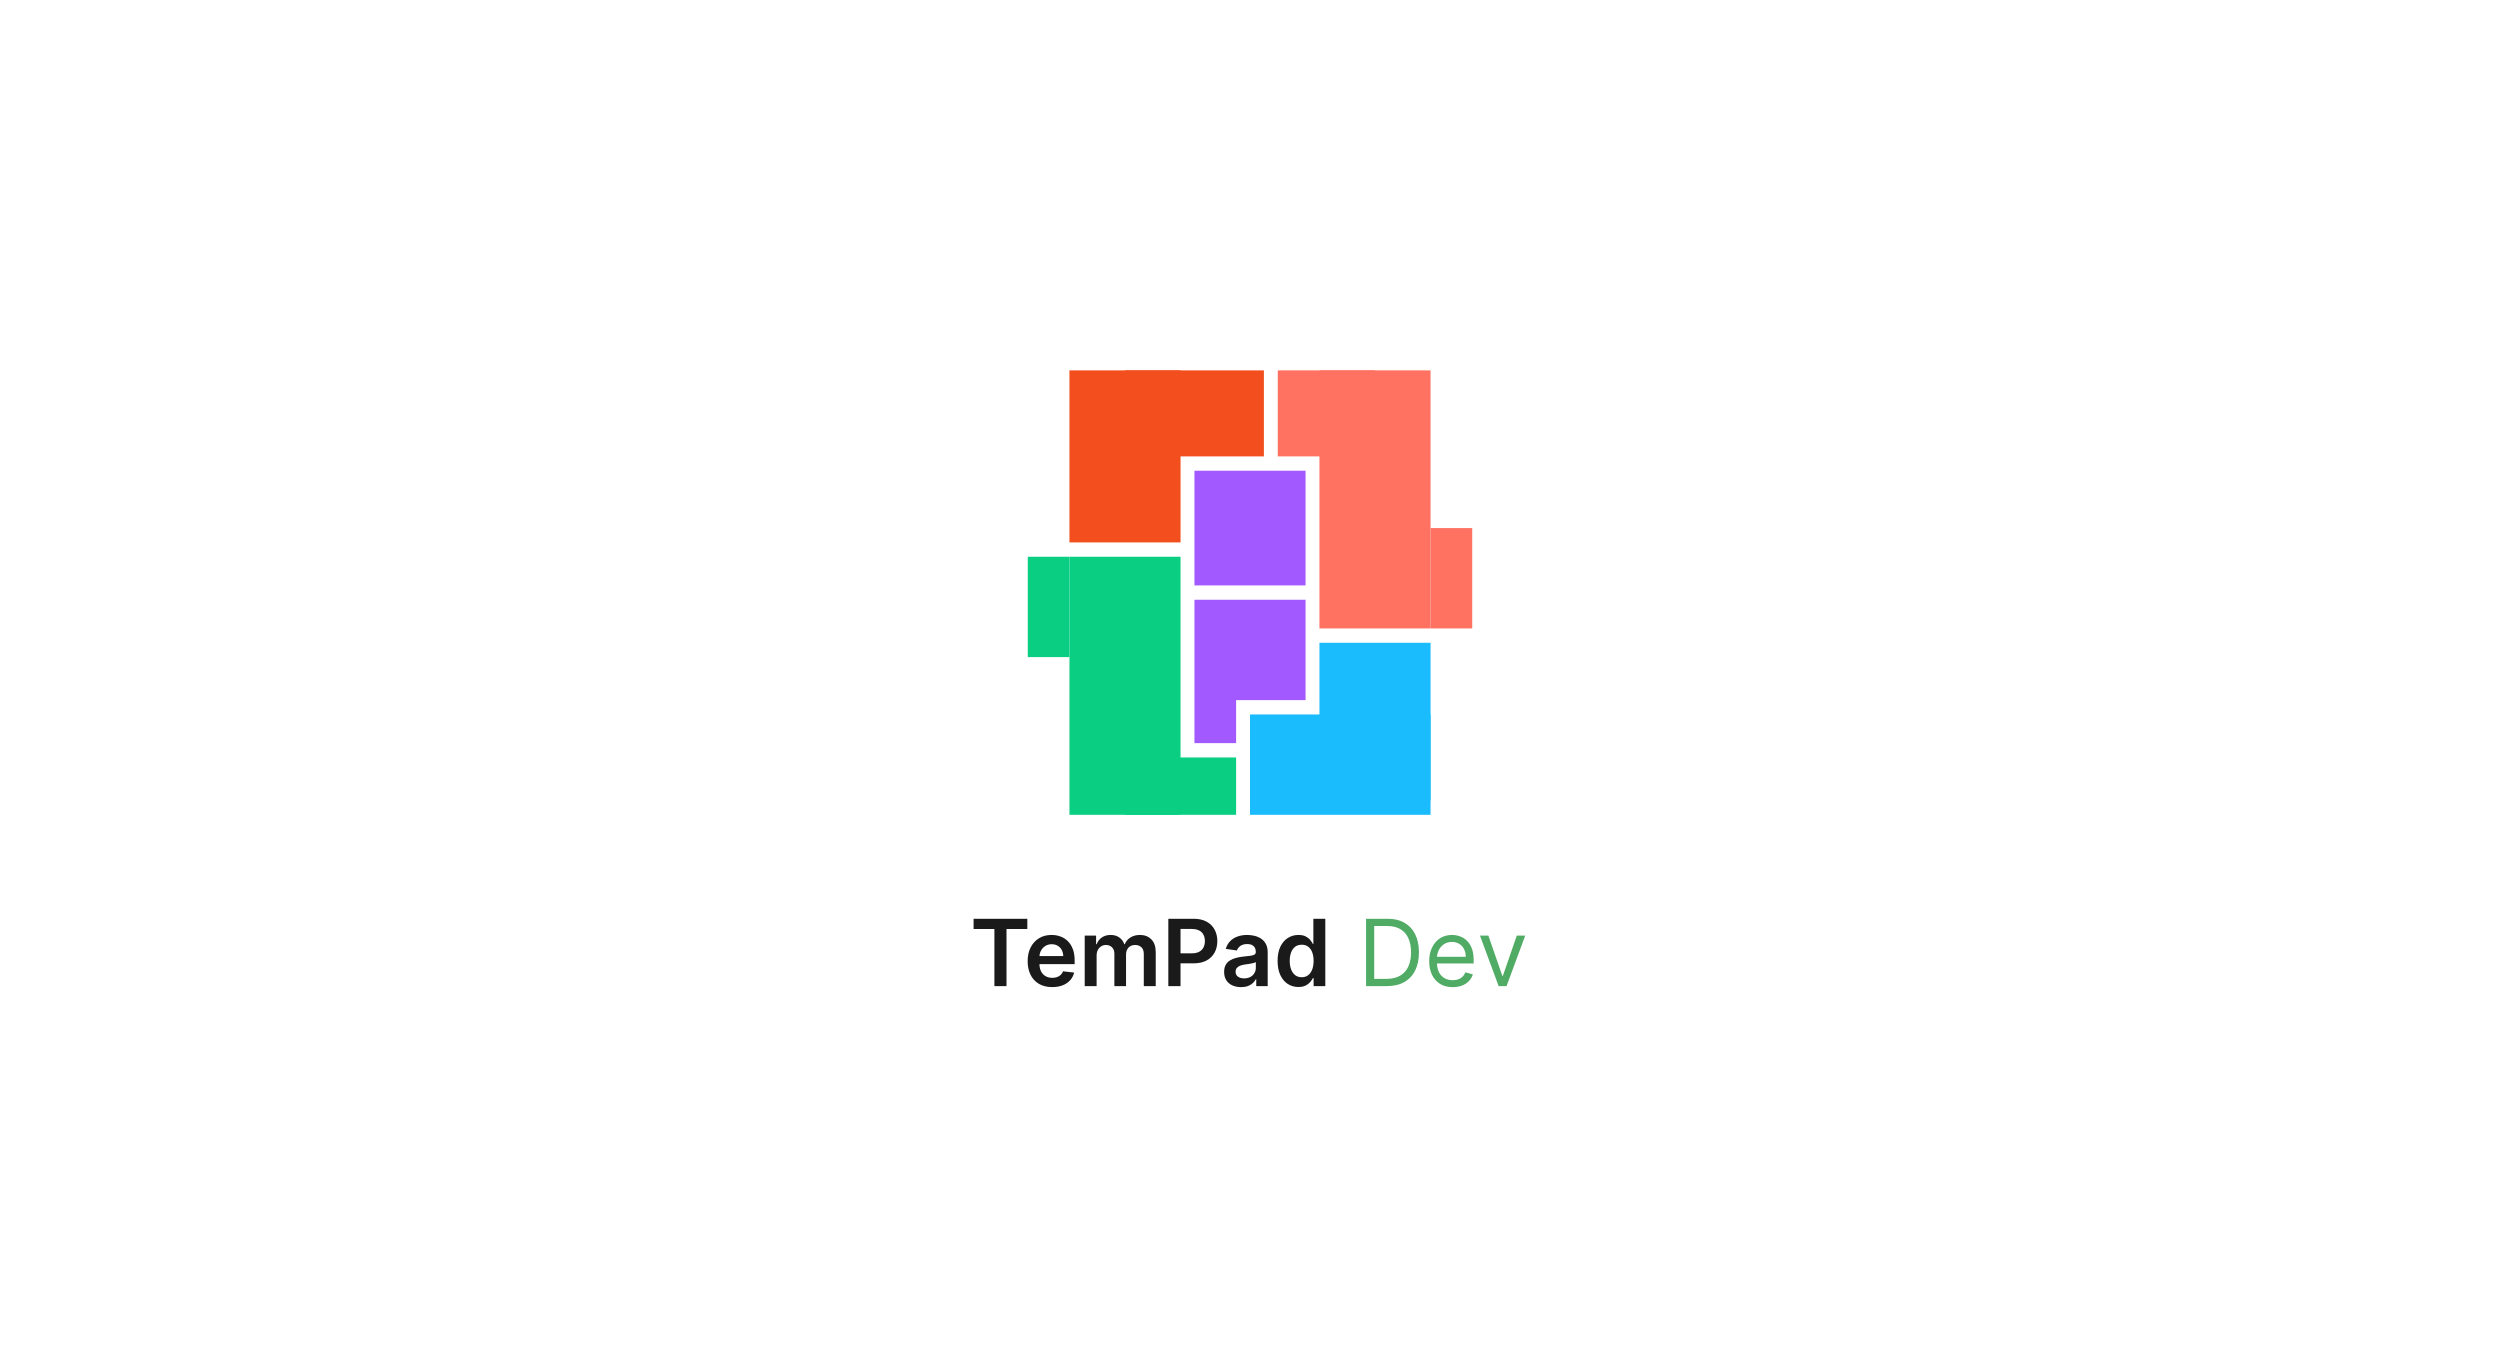
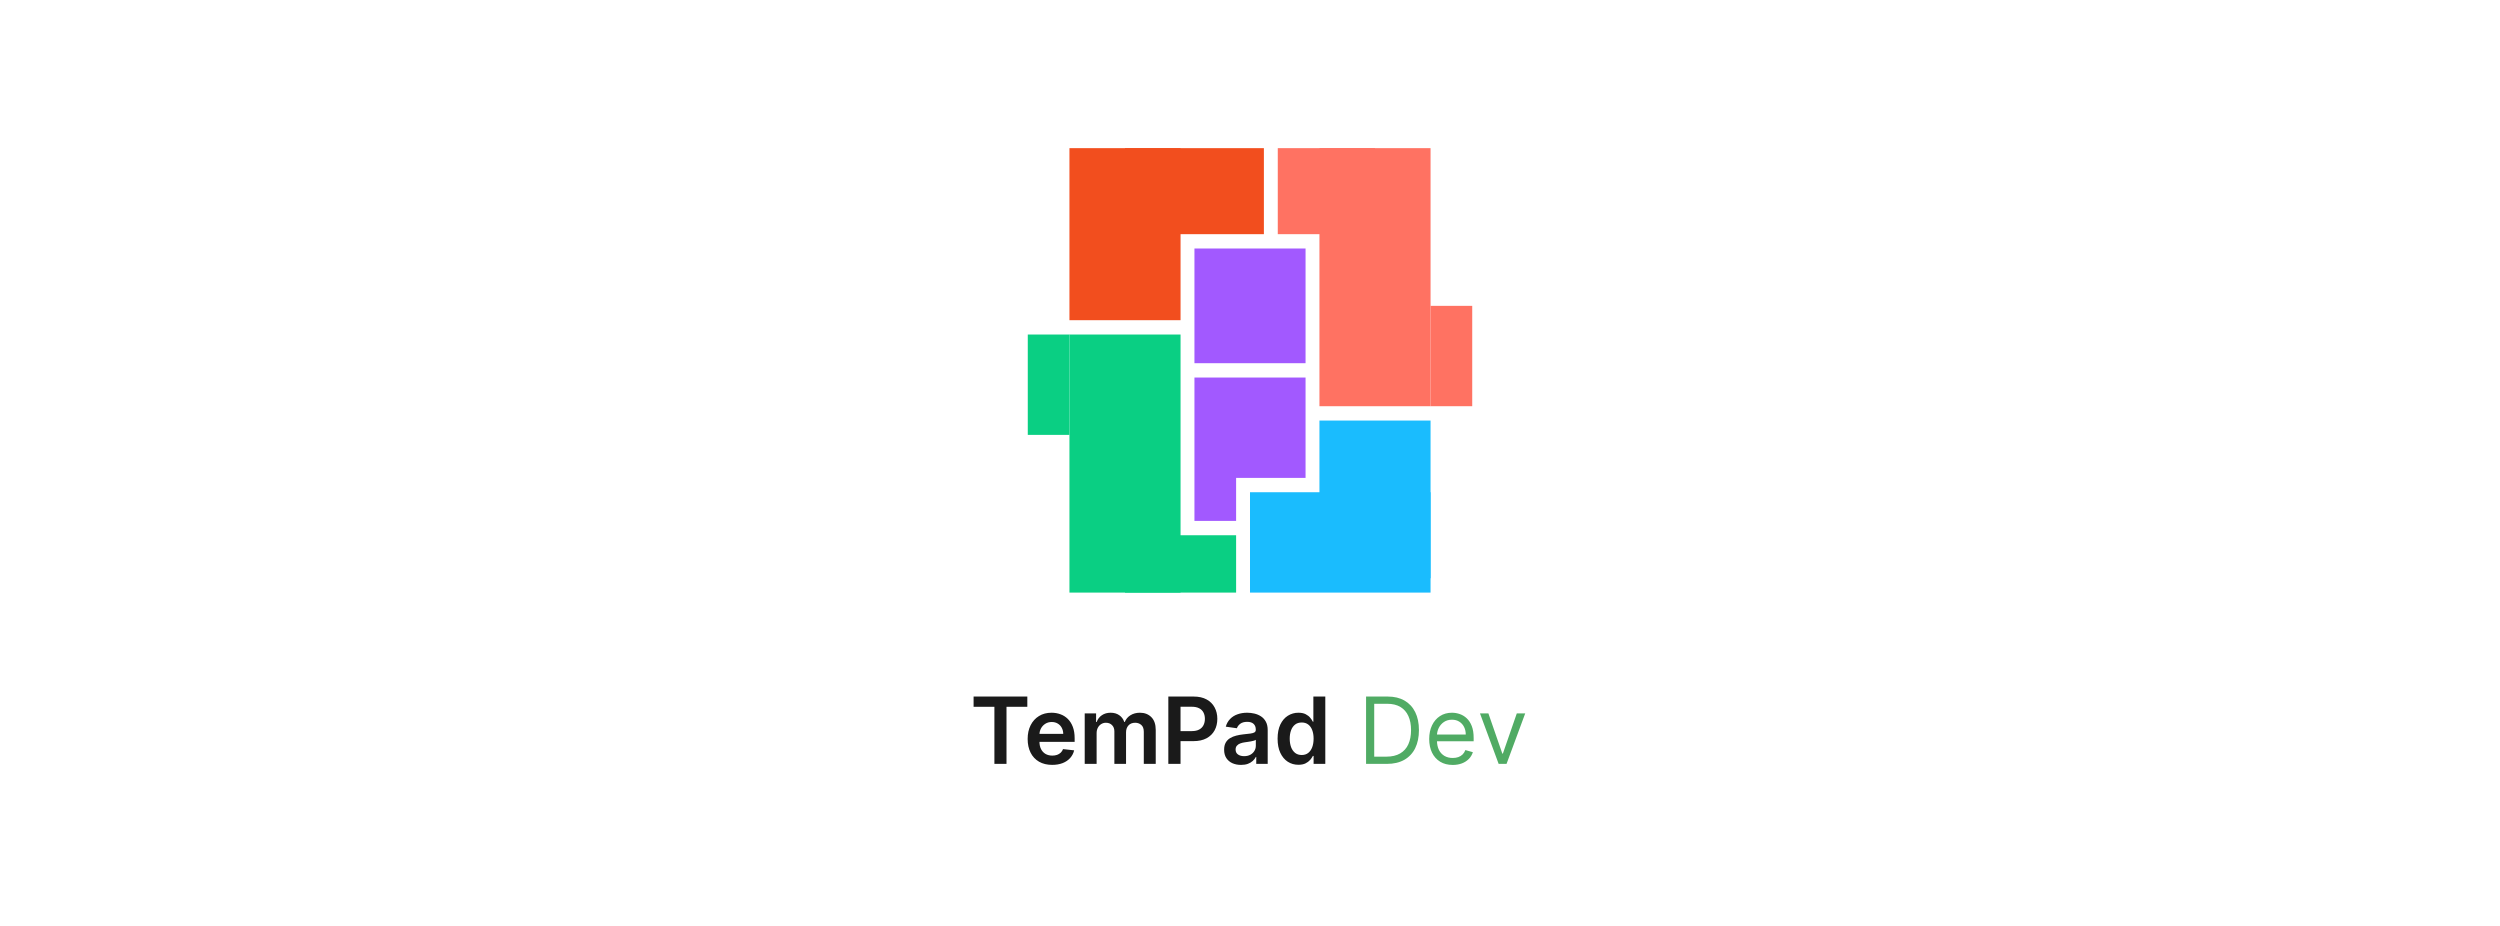
- <svg xmlns="http://www.w3.org/2000/svg" width="540" height="296" fill="none">
-   <path fill="#F24E1E" d="M243 80h30v18.581h-30z" />
-   <path fill="#FF7262" d="M297 80h-21v18.581h21z" />
-   <path fill="#F24E1E" d="M231 80h24v37.161h-24z" />
-   <path fill="#FF7262" d="M309 80h-24v55.742h24z" />
-   <path fill="#0ACF83" d="M243 163.613h24V176h-24z" />
-   <path fill="#1ABCFE" d="M309 154.323h-39V176h39z" />
-   <path fill="#0ACF83" d="M231 120.258h24V176h-24z" />
-   <path fill="#1ABCFE" d="M309 138.839h-24v34.065h24z" />
-   <path fill="#A259FF" d="M258 101.677h24v24.774h-24zM258 129.548h24v21.677h-24zM258 151.226h9v9.29h-9z" />
-   <path fill="#0ACF83" d="M222 120.258h9v21.677h-9z" />
-   <path fill="#FF7262" d="M309 114.065h9v21.677h-9z" />
-   <path fill="#000" fill-opacity=".898" d="M210.295 200.663v-2.208h11.606v2.208h-4.496V213h-2.614v-12.337h-4.496Zm16.977 12.55c-1.094 0-2.039-.227-2.834-.682a4.613 4.613 0 0 1-1.825-1.946c-.427-.843-.64-1.835-.64-2.976 0-1.122.213-2.107.64-2.954.43-.852 1.032-1.515 1.804-1.989.771-.478 1.678-.717 2.72-.717.672 0 1.307.109 1.903.327a4.299 4.299 0 0 1 1.591.994c.464.45.829 1.023 1.094 1.719.265.691.398 1.515.398 2.471v.789h-8.942v-1.733h6.477a2.758 2.758 0 0 0-.32-1.314 2.312 2.312 0 0 0-.873-.916c-.369-.223-.8-.334-1.293-.334-.525 0-.987.128-1.385.383a2.645 2.645 0 0 0-.93.995 2.86 2.86 0 0 0-.334 1.342v1.513c0 .634.116 1.179.348 1.633.232.45.556.796.973 1.037.417.237.904.355 1.463.355.374 0 .713-.052 1.016-.156.303-.109.566-.268.788-.476.223-.208.391-.466.504-.774l2.401.27a3.753 3.753 0 0 1-.866 1.662c-.422.469-.962.833-1.62 1.094-.658.255-1.411.383-2.258.383Zm7.026-.213v-10.909h2.457v1.854h.128a2.893 2.893 0 0 1 1.129-1.463c.526-.356 1.153-.533 1.882-.533.739 0 1.361.18 1.868.54.511.355.871.84 1.08 1.456h.113a2.986 2.986 0 0 1 1.222-1.449c.577-.365 1.262-.547 2.052-.547 1.004 0 1.823.317 2.458.952.634.634.951 1.56.951 2.777V213h-2.578v-6.925c0-.677-.18-1.172-.539-1.484-.36-.317-.801-.476-1.321-.476-.621 0-1.106.194-1.456.582-.346.384-.519.883-.519 1.499V213h-2.521v-7.031c0-.564-.171-1.014-.512-1.35-.336-.336-.776-.504-1.321-.504-.369 0-.705.095-1.008.284a1.987 1.987 0 0 0-.725.789c-.179.336-.269.729-.269 1.178V213h-2.571Zm18.062 0v-14.545h5.455c1.117 0 2.055.208 2.812.625.763.416 1.338.989 1.726 1.718.393.725.59 1.549.59 2.472 0 .933-.197 1.761-.59 2.486-.393.724-.973 1.295-1.74 1.711-.767.412-1.711.618-2.834.618h-3.615v-2.166h3.26c.654 0 1.189-.114 1.605-.341.417-.227.725-.54.924-.937.203-.398.305-.855.305-1.371s-.102-.971-.305-1.364a2.074 2.074 0 0 0-.931-.916c-.416-.222-.954-.334-1.612-.334h-2.415V213h-2.635Zm15.702.22c-.691 0-1.314-.123-1.868-.369a3.049 3.049 0 0 1-1.307-1.108c-.317-.488-.476-1.089-.476-1.804 0-.616.114-1.125.341-1.527.227-.403.538-.724.931-.966a4.696 4.696 0 0 1 1.328-.547c.497-.128 1.011-.22 1.541-.277a59.848 59.848 0 0 0 1.555-.177c.398-.057.687-.142.867-.256.184-.118.277-.301.277-.547v-.043c0-.535-.159-.949-.476-1.242-.317-.294-.774-.441-1.371-.441-.63 0-1.129.138-1.498.412-.365.275-.611.599-.739.973l-2.401-.341c.19-.663.502-1.217.938-1.662.435-.45.968-.786 1.598-1.008.63-.228 1.326-.341 2.088-.341.525 0 1.049.061 1.57.185.52.123.996.326 1.427.61.431.28.777.661 1.037 1.144.265.483.398 1.086.398 1.811V213h-2.472v-1.499h-.085a3.139 3.139 0 0 1-.661.853 3.18 3.18 0 0 1-1.058.632c-.421.156-.916.234-1.484.234Zm.667-1.889c.517 0 .964-.102 1.343-.305.379-.209.67-.483.873-.824.209-.341.313-.713.313-1.115v-1.286c-.081.066-.218.128-.412.185a5.95 5.95 0 0 1-.639.149c-.237.043-.471.08-.703.114l-.604.085a4.5 4.5 0 0 0-1.03.255 1.716 1.716 0 0 0-.717.498c-.175.208-.263.478-.263.809 0 .474.173.831.518 1.073.346.241.786.362 1.321.362Zm11.726 1.861c-.857 0-1.624-.22-2.301-.661-.677-.44-1.212-1.079-1.605-1.917-.393-.838-.589-1.856-.589-3.054 0-1.212.198-2.235.596-3.069.403-.838.945-1.47 1.627-1.896a4.174 4.174 0 0 1 2.279-.646c.64 0 1.165.109 1.577.327.412.213.739.471.98.774.242.298.429.58.561.845h.107v-5.44h2.578V213h-2.528v-1.719h-.157a4.357 4.357 0 0 1-.575.845 3.152 3.152 0 0 1-.994.753c-.412.209-.931.313-1.556.313Zm.718-2.11c.544 0 1.008-.146 1.392-.44.383-.298.674-.713.873-1.243.199-.53.299-1.148.299-1.854 0-.705-.1-1.318-.299-1.839-.194-.521-.483-.926-.866-1.215-.379-.288-.845-.433-1.399-.433-.573 0-1.052.149-1.435.448-.384.298-.672.71-.867 1.235-.194.526-.291 1.127-.291 1.804 0 .682.097 1.291.291 1.826.199.53.491.949.874 1.257.388.303.864.454 1.428.454Z" />
-   <path fill="#50AB64" d="M299.559 213h-4.489v-14.545h4.687c1.411 0 2.619.291 3.623.873 1.003.578 1.773 1.409 2.308 2.493.535 1.08.802 2.372.802 3.878 0 1.515-.269 2.819-.809 3.913a5.77 5.77 0 0 1-2.358 2.514c-1.032.583-2.287.874-3.764.874Zm-2.728-1.562h2.614c1.203 0 2.199-.233 2.99-.697a4.284 4.284 0 0 0 1.768-1.981c.389-.857.583-1.877.583-3.061 0-1.174-.192-2.185-.575-3.033-.384-.852-.957-1.505-1.719-1.96-.762-.459-1.712-.689-2.848-.689h-2.813v11.421Zm16.961 1.789c-1.052 0-1.958-.232-2.721-.696a4.677 4.677 0 0 1-1.754-1.96c-.407-.843-.611-1.823-.611-2.94 0-1.118.204-2.103.611-2.955.412-.857.985-1.524 1.719-2.003.739-.483 1.6-.724 2.585-.724.568 0 1.129.095 1.683.284a4.162 4.162 0 0 1 1.513.923c.455.422.817.98 1.087 1.676s.405 1.553.405 2.571v.711H309.9v-1.449h6.704c0-.616-.123-1.165-.369-1.648a2.782 2.782 0 0 0-1.037-1.143c-.445-.28-.971-.419-1.577-.419-.668 0-1.245.165-1.733.497a3.264 3.264 0 0 0-1.115 1.278 3.762 3.762 0 0 0-.391 1.69v.966c0 .824.143 1.523.427 2.096a3.068 3.068 0 0 0 1.2 1.299c.511.294 1.105.441 1.783.441.44 0 .838-.062 1.193-.185.36-.128.67-.317.93-.568.261-.256.462-.573.604-.952l1.619.455a3.584 3.584 0 0 1-.859 1.448c-.403.412-.9.734-1.492.966-.592.228-1.257.341-1.995.341Zm15.655-11.136L325.413 213h-1.705l-4.034-10.909h1.818l3.012 8.693h.113l3.012-8.693h1.818Z" />
+ <svg xmlns="http://www.w3.org/2000/svg" width="540" height="200" fill="none">
+   <path fill="#F24E1E" d="M243 32h30v18.581h-30z" />
+   <path fill="#FF7262" d="M297 32h-21v18.581h21z" />
+   <path fill="#F24E1E" d="M231 32h24v37.161h-24z" />
+   <path fill="#FF7262" d="M309 32h-24v55.742h24z" />
+   <path fill="#0ACF83" d="M243 115.613h24V128h-24z" />
+   <path fill="#1ABCFE" d="M309 106.323h-39V128h39z" />
+   <path fill="#0ACF83" d="M231 72.258h24V128h-24z" />
+   <path fill="#1ABCFE" d="M309 90.839h-24v34.065h24z" />
+   <path fill="#A259FF" d="M258 53.677h24v24.774h-24zM258 81.548h24v21.677h-24zM258 103.226h9v9.29h-9z" />
+   <path fill="#0ACF83" d="M222 72.258h9v21.677h-9z" />
+   <path fill="#FF7262" d="M309 66.064h9v21.677h-9z" />
+   <path fill="#000" fill-opacity=".898" d="M210.295 152.663v-2.208h11.606v2.208h-4.496V165h-2.614v-12.337h-4.496Zm16.977 12.55c-1.094 0-2.039-.227-2.834-.682a4.613 4.613 0 0 1-1.825-1.946c-.427-.843-.64-1.835-.64-2.976 0-1.122.213-2.107.64-2.954.43-.852 1.032-1.515 1.804-1.989.771-.478 1.678-.717 2.72-.717.672 0 1.307.109 1.903.327a4.299 4.299 0 0 1 1.591.994c.464.45.829 1.023 1.094 1.719.265.691.398 1.515.398 2.471v.789h-8.942v-1.733h6.477a2.758 2.758 0 0 0-.32-1.314 2.312 2.312 0 0 0-.873-.916c-.369-.223-.8-.334-1.293-.334-.525 0-.987.128-1.385.383a2.645 2.645 0 0 0-.93.995 2.86 2.86 0 0 0-.334 1.342v1.513c0 .634.116 1.179.348 1.633.232.45.556.796.973 1.037.417.237.904.355 1.463.355.374 0 .713-.052 1.016-.156.303-.109.566-.268.788-.476.223-.208.391-.466.504-.774l2.401.27a3.753 3.753 0 0 1-.866 1.662c-.422.469-.962.833-1.62 1.094-.658.255-1.411.383-2.258.383Zm7.026-.213v-10.909h2.457v1.854h.128a2.893 2.893 0 0 1 1.129-1.463c.526-.356 1.153-.533 1.882-.533.739 0 1.361.18 1.868.54.511.355.871.84 1.08 1.456h.113a2.986 2.986 0 0 1 1.222-1.449c.577-.365 1.262-.547 2.052-.547 1.004 0 1.823.317 2.458.952.634.634.951 1.56.951 2.777V165h-2.578v-6.925c0-.677-.18-1.172-.539-1.484-.36-.317-.801-.476-1.321-.476-.621 0-1.106.194-1.456.582-.346.384-.519.883-.519 1.499V165h-2.521v-7.031c0-.564-.171-1.014-.512-1.35-.336-.336-.776-.504-1.321-.504-.369 0-.705.095-1.008.284a1.987 1.987 0 0 0-.725.789c-.179.336-.269.729-.269 1.178V165h-2.571Zm18.062 0v-14.545h5.455c1.117 0 2.055.208 2.812.625.763.416 1.338.989 1.726 1.718.393.725.59 1.549.59 2.472 0 .933-.197 1.761-.59 2.486-.393.724-.973 1.295-1.74 1.711-.767.412-1.711.618-2.834.618h-3.615v-2.166h3.26c.654 0 1.189-.114 1.605-.341.417-.227.725-.54.924-.937.203-.398.305-.855.305-1.371s-.102-.971-.305-1.364a2.074 2.074 0 0 0-.931-.916c-.416-.222-.954-.334-1.612-.334h-2.415V165h-2.635Zm15.702.22c-.691 0-1.314-.123-1.868-.369a3.049 3.049 0 0 1-1.307-1.108c-.317-.488-.476-1.089-.476-1.804 0-.616.114-1.125.341-1.527.227-.403.538-.724.931-.966a4.696 4.696 0 0 1 1.328-.547c.497-.128 1.011-.22 1.541-.277a59.848 59.848 0 0 0 1.555-.177c.398-.057.687-.142.867-.256.184-.118.277-.301.277-.547v-.043c0-.535-.159-.949-.476-1.242-.317-.294-.774-.441-1.371-.441-.63 0-1.129.138-1.498.412-.365.275-.611.599-.739.973l-2.401-.341c.19-.663.502-1.217.938-1.662.435-.45.968-.786 1.598-1.008.63-.228 1.326-.341 2.088-.341.525 0 1.049.061 1.57.185.52.123.996.326 1.427.61.431.28.777.661 1.037 1.144.265.483.398 1.086.398 1.811V165h-2.472v-1.499h-.085a3.139 3.139 0 0 1-.661.853 3.18 3.18 0 0 1-1.058.632c-.421.156-.916.234-1.484.234Zm.667-1.889c.517 0 .964-.102 1.343-.305.379-.209.67-.483.873-.824.209-.341.313-.713.313-1.115v-1.286c-.081.066-.218.128-.412.185a5.95 5.95 0 0 1-.639.149c-.237.043-.471.08-.703.114l-.604.085a4.5 4.5 0 0 0-1.03.255 1.716 1.716 0 0 0-.717.498c-.175.208-.263.478-.263.809 0 .474.173.831.518 1.073.346.241.786.362 1.321.362Zm11.726 1.861c-.857 0-1.624-.22-2.301-.661-.677-.44-1.212-1.079-1.605-1.917-.393-.838-.589-1.856-.589-3.054 0-1.212.198-2.235.596-3.069.403-.838.945-1.47 1.627-1.896a4.174 4.174 0 0 1 2.279-.646c.64 0 1.165.109 1.577.327.412.213.739.471.98.774.242.298.429.58.561.845h.107v-5.44h2.578V165h-2.528v-1.719h-.157a4.357 4.357 0 0 1-.575.845 3.152 3.152 0 0 1-.994.753c-.412.209-.931.313-1.556.313Zm.718-2.11c.544 0 1.008-.146 1.392-.44.383-.298.674-.713.873-1.243.199-.53.299-1.148.299-1.854 0-.705-.1-1.318-.299-1.839-.194-.521-.483-.926-.866-1.215-.379-.288-.845-.433-1.399-.433-.573 0-1.052.149-1.435.448-.384.298-.672.71-.867 1.235-.194.526-.291 1.127-.291 1.804 0 .682.097 1.291.291 1.826.199.53.491.949.874 1.257.388.303.864.454 1.428.454Z" />
+   <path fill="#50AB64" d="M299.559 165h-4.489v-14.545h4.687c1.411 0 2.619.291 3.623.873 1.003.578 1.773 1.409 2.308 2.493.535 1.08.802 2.372.802 3.878 0 1.515-.269 2.819-.809 3.913a5.77 5.77 0 0 1-2.358 2.514c-1.032.583-2.287.874-3.764.874Zm-2.728-1.562h2.614c1.203 0 2.199-.233 2.99-.697a4.284 4.284 0 0 0 1.768-1.981c.389-.857.583-1.877.583-3.061 0-1.174-.192-2.185-.575-3.033-.384-.852-.957-1.505-1.719-1.96-.762-.459-1.712-.689-2.848-.689h-2.813v11.421Zm16.961 1.789c-1.052 0-1.958-.232-2.721-.696a4.677 4.677 0 0 1-1.754-1.96c-.407-.843-.611-1.823-.611-2.94 0-1.118.204-2.103.611-2.955.412-.857.985-1.524 1.719-2.003.739-.483 1.6-.724 2.585-.724.568 0 1.129.095 1.683.284a4.162 4.162 0 0 1 1.513.923c.455.422.817.98 1.087 1.676s.405 1.553.405 2.571v.711H309.9v-1.449h6.704c0-.616-.123-1.165-.369-1.648a2.782 2.782 0 0 0-1.037-1.143c-.445-.28-.971-.419-1.577-.419-.668 0-1.245.165-1.733.497a3.264 3.264 0 0 0-1.115 1.278 3.762 3.762 0 0 0-.391 1.69v.966c0 .824.143 1.523.427 2.096a3.068 3.068 0 0 0 1.2 1.299c.511.294 1.105.441 1.783.441.44 0 .838-.062 1.193-.185.36-.128.67-.317.93-.568.261-.256.462-.573.604-.952l1.619.455a3.584 3.584 0 0 1-.859 1.448c-.403.412-.9.734-1.492.966-.592.228-1.257.341-1.995.341Zm15.655-11.136L325.413 165h-1.705l-4.034-10.909h1.818l3.012 8.693h.113l3.012-8.693h1.818Z" />
</svg>
